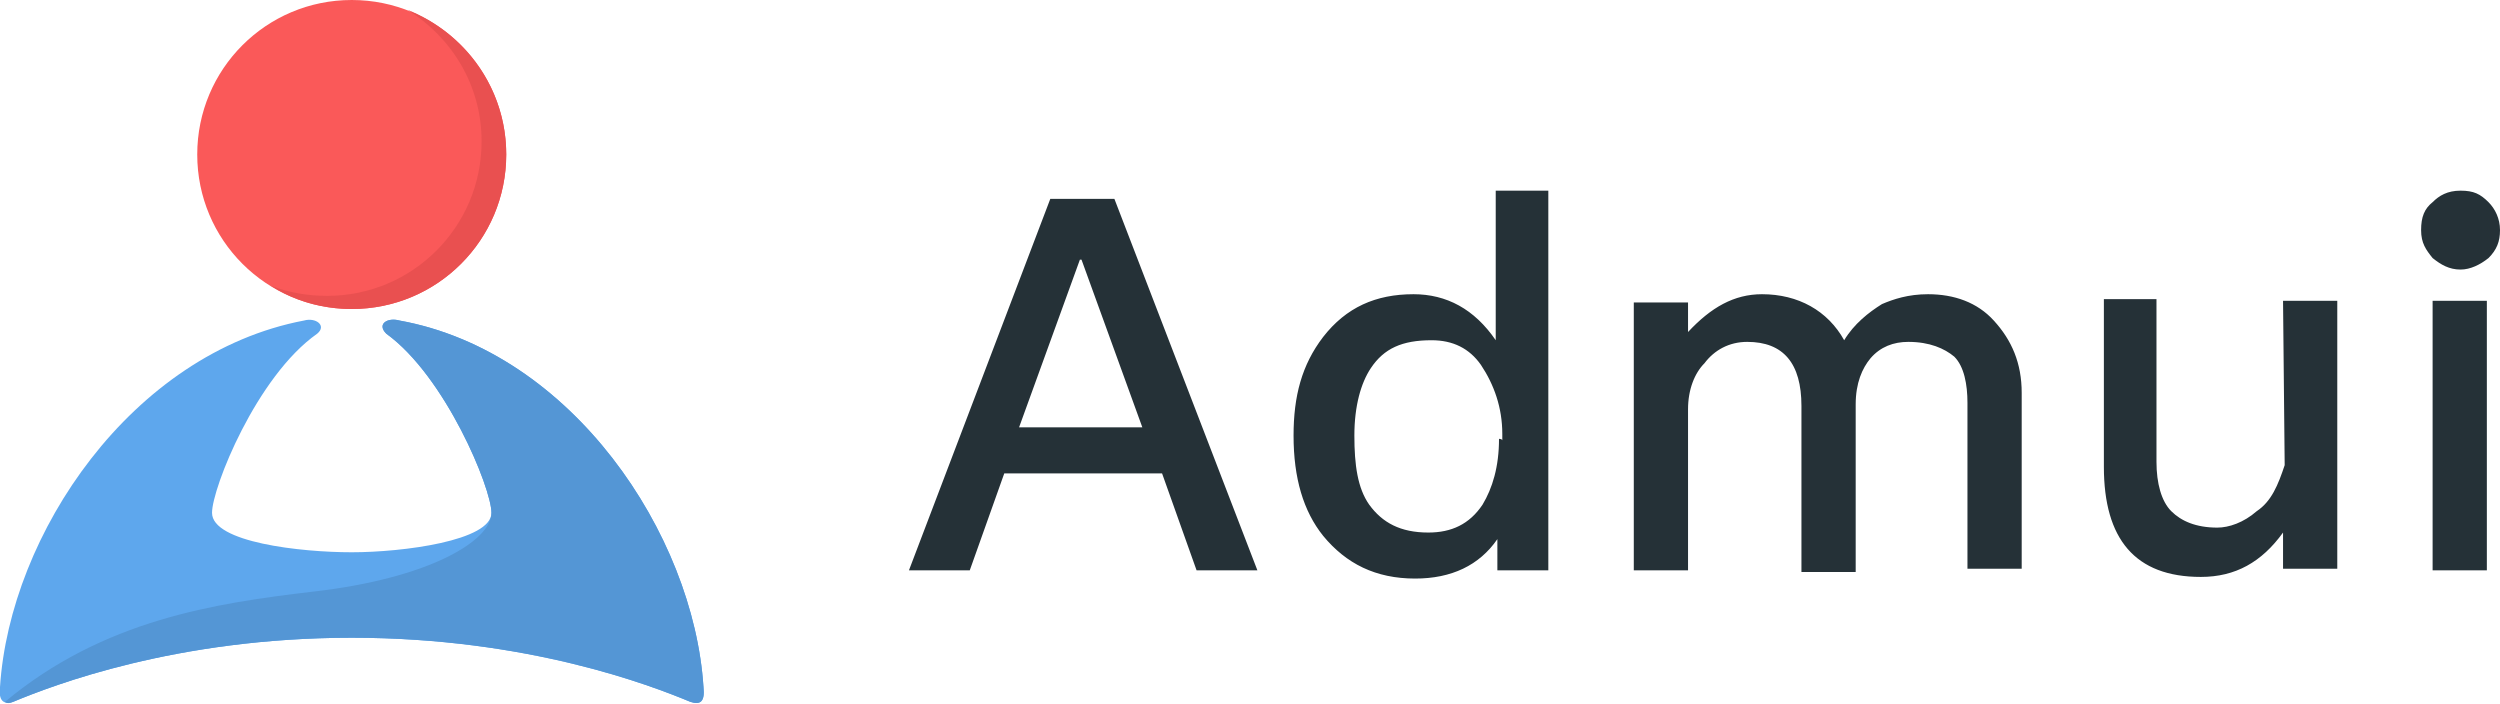
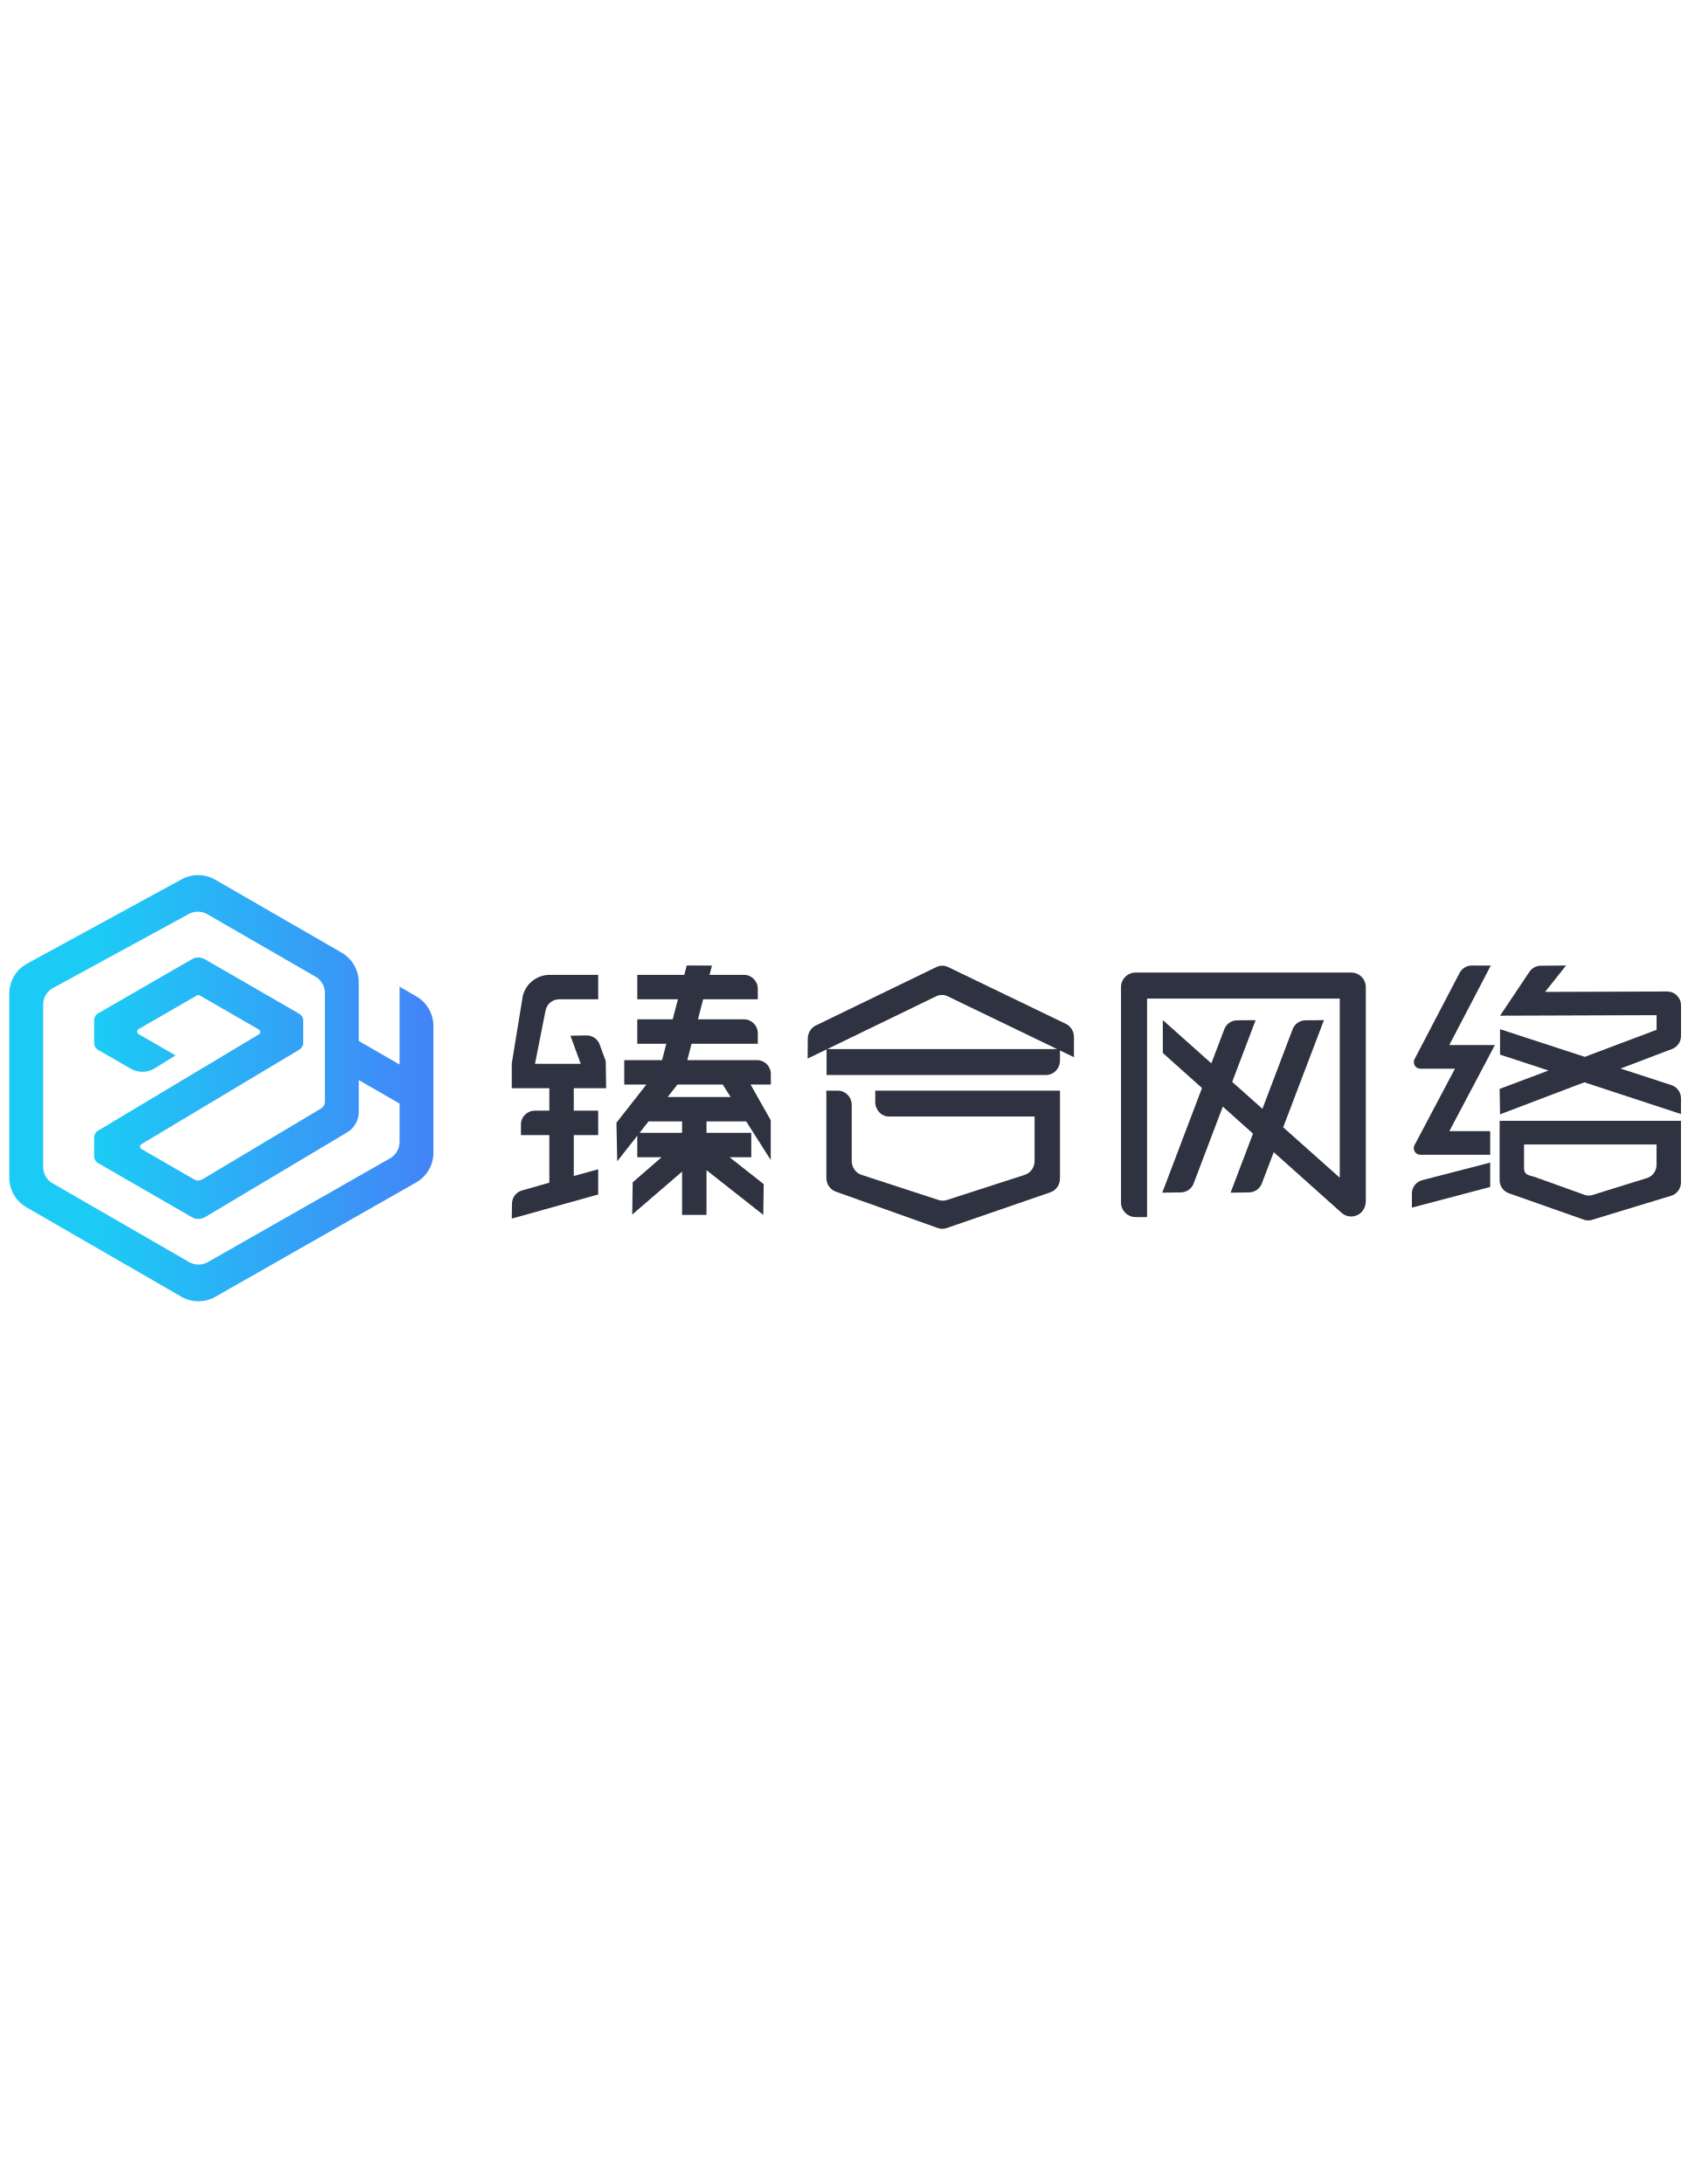
- <svg xmlns="http://www.w3.org/2000/svg" version="1.1" id="admui_logo" x="0px" y="0px" viewBox="0 0 152.1 42.8" style="enable-background:new 0 0 152.1 42.8;" xml:space="preserve">
-   <style type="text/css">
- 	.st0{fill:#253137;}
- 	.st1{fill:#5EA7ED;}
- 	.st2{fill:#5496D5;}
- 	.st3{fill:#FA5959;}
- 	.st4{fill:#E95050;}
- </style>
+ <svg xmlns="http://www.w3.org/2000/svg" version="1.1" id="admui_logo" x="0px" y="0px" width="612px" height="792px" viewBox="0 0 612 792" enable-background="new 0 0 612 792" xml:space="preserve">
  <g>
-     <g>
-       <path class="st0" d="M63.9,12.1l-8.6,22.6h3.7l2.1-5.9h9.6l2.1,5.9h3.7l-8.7-22.6H63.9z M62,26l3.7-10.2h0.1L69.5,26H62z M91,20.7    c-1.3-1.9-3-2.8-5-2.8c-2.3,0-4.1,0.8-5.5,2.6c-1.3,1.7-1.8,3.6-1.8,6c0,2.6,0.6,4.6,1.8,6.1c1.4,1.7,3.2,2.6,5.6,2.6    c2.2,0,3.9-0.8,5-2.4v1.9h3.1V11.6H91C91,11.5,91,20.7,91,20.7z M91.2,26.7c0,1.7-0.4,3-1,4c-0.8,1.2-1.9,1.7-3.3,1.7    c-1.7,0-2.8-0.6-3.6-1.7c-0.7-1-0.9-2.4-0.9-4.2s0.4-3.2,1-4.1c0.8-1.2,1.9-1.7,3.7-1.7c1.3,0,2.3,0.5,3,1.5    c0.8,1.2,1.3,2.6,1.3,4.2v0.4C91.4,26.7,91.2,26.7,91.2,26.7z M117.3,17.9c-1.2,0-2.1,0.3-2.8,0.6c-0.8,0.5-1.7,1.2-2.3,2.2    c-1-1.8-2.8-2.8-5-2.8c-1.7,0-3.1,0.8-4.5,2.3v-1.8h-3.3v16.3h3.3v-9.8c0-1.2,0.4-2.2,1-2.8c0.6-0.8,1.5-1.3,2.6-1.3    c2.2,0,3.3,1.3,3.3,3.9v10.1h3.3V24.6c0-1.3,0.4-2.2,0.9-2.8c0.6-0.7,1.4-1,2.3-1c1.3,0,2.2,0.4,2.8,0.9c0.6,0.6,0.8,1.7,0.8,2.8    v10.1h3.3V23.9c0-1.8-0.6-3.2-1.7-4.4C120.3,18.4,118.9,17.9,117.3,17.9z M139,28.3c-0.4,1.2-0.8,2.2-1.7,2.8    c-0.8,0.7-1.7,1-2.4,1c-1.3,0-2.2-0.4-2.8-1c-0.6-0.6-0.9-1.7-0.9-3v-9.9H128v10.2c0,4.4,1.9,6.7,5.9,6.7c2.1,0,3.7-0.9,5-2.7v2.2    h3.3V18.3h-3.3L139,28.3C138.9,28.3,139,28.3,139,28.3z M149.7,16.4c0.6,0,1.2-0.3,1.7-0.7c0.5-0.5,0.7-1,0.7-1.7    c0-0.7-0.3-1.3-0.7-1.7c-0.5-0.5-0.9-0.7-1.7-0.7s-1.3,0.3-1.7,0.7c-0.5,0.4-0.7,0.9-0.7,1.7s0.3,1.2,0.7,1.7    C148.5,16.1,149,16.4,149.7,16.4z M148,34.7h3.3V18.3H148V34.7z" />
-     </g>
-     <g>
-       <path class="st1" d="M42,42.7c-2.4-1-9.9-3.9-20.6-3.9S3.2,41.7,0.8,42.7c-0.6,0.2-0.9-0.1-0.8-0.9c0.6-9.3,8-20.3,18.5-22.3    c0.7-0.2,1.4,0.3,0.8,0.8c-3.7,2.6-6.4,9.4-6.4,10.9c0,1.8,5.4,2.4,8.5,2.4s8.5-0.7,8.5-2.4c0-1.5-2.8-8.3-6.4-10.9    c-0.6-0.6,0.1-1,0.8-0.8c10.5,1.9,17.9,13,18.5,22.3C42.9,42.7,42.6,42.9,42,42.7z" />
-       <path class="st2" d="M42,42.7c-2.4-1-9.9-3.9-20.6-3.9S3.2,41.7,0.8,42.7c-0.2,0.1-0.4,0.1-0.5,0c6-5,12.8-6,18.7-6.7    c7.1-0.8,10.9-3.1,10.9-4.8c0-1.5-2.8-8.3-6.4-10.9c-0.6-0.6,0.1-1,0.8-0.8c10.5,1.9,17.9,13,18.5,22.3    C42.9,42.7,42.6,42.9,42,42.7z" />
-     </g>
-     <g>
-       <path class="st3" d="M21.4,0c5.2,0,9.4,4.2,9.4,9.4s-4.2,9.4-9.4,9.4S12,14.6,12,9.4S16.2,0,21.4,0z" />
-       <path class="st4" d="M30.8,9.4c0,5.2-4.2,9.4-9.4,9.4c-1.8,0-3.5-0.5-4.9-1.4c1.1,0.4,2.2,0.6,3.4,0.6c5.2,0,9.4-4.2,9.4-9.4    c0-3.4-1.8-6.3-4.5-8C28.3,2,30.8,5.4,30.8,9.4z" />
-     </g>
+     <linearGradient id="SVGID_1_" gradientUnits="userSpaceOnUse" x1="3.366" y1="394.62" x2="157.158" y2="394.62">
+       <stop offset="0.207" style="stop-color:#1CCBF5" />
+       <stop offset="1" style="stop-color:#4384F7" />
+     </linearGradient>
+     <path fill="url(#SVGID_1_)" d="M150.985,361.336l-6.108-3.543v28.236l-14.798-8.543v-21.282c0-4.413-2.374-8.526-6.196-10.732   L78.032,319c-3.714-2.146-8.363-2.201-12.129-0.148L9.826,349.43c-3.984,2.173-6.459,6.341-6.459,10.88v66.754   c0,4.413,2.374,8.526,6.195,10.732l56.188,32.439c1.909,1.102,4.052,1.653,6.196,1.653c2.119,0,4.239-0.539,6.132-1.617   l72.821-41.474c3.861-2.198,6.259-6.324,6.259-10.768v-45.975C157.158,367.653,154.792,363.546,150.985,361.336z M144.877,414.15   c0,2.433-1.313,4.693-3.428,5.896l-66.123,37.658c-2.086,1.188-4.675,1.18-6.751-0.02l-49.534-28.598   c-2.092-1.208-3.393-3.46-3.393-5.876v-58.937c0-2.485,1.355-4.768,3.537-5.957l49.31-26.888c1.006-0.548,2.126-0.822,3.246-0.822   c1.176,0,2.353,0.302,3.394,0.903l39.268,22.672c2.092,1.208,3.393,3.459,3.393,5.875v39.427c0,1.034-0.551,2.004-1.439,2.534   l-42.999,25.653c-0.916,0.546-2.061,0.554-2.986,0.021l-19.057-11.003c-0.461-0.266-0.515-0.708-0.516-0.885   c-0.001-0.177,0.045-0.62,0.502-0.894l57.269-34.297c0.841-0.503,1.363-1.426,1.363-2.405v-8.14c0-0.998-0.537-1.929-1.401-2.428   l-34.247-19.773c-1.457-0.841-3.265-0.841-4.721,0l-34.021,19.641c-0.864,0.499-1.401,1.43-1.401,2.428v8.354   c0,1.001,0.538,1.932,1.404,2.429l11.831,6.813c2.737,1.576,6.101,1.52,8.783-0.145l7.497-4.654l-13.429-7.732   c-0.466-0.269-0.517-0.715-0.517-0.894c0-0.179,0.05-0.625,0.516-0.894l21.183-12.23c0.318-0.182,0.714-0.183,1.032,0   l21.393,12.351c0.461,0.266,0.515,0.708,0.516,0.886c0.002,0.177-0.044,0.619-0.501,0.893l-58.343,34.941   c-0.841,0.503-1.363,1.426-1.363,2.405v6.876c0,0.998,0.537,1.929,1.401,2.428l34.034,19.649c1.48,0.854,3.31,0.841,4.779-0.035   l51.551-30.755c2.573-1.535,4.173-4.351,4.173-7.348v-11.607l14.798,8.543V414.15z" />
+     <path fill="#2F3240" d="M339.539,350.682l-43.733,21.195c-1.763,0.855-2.897,2.698-2.912,4.732l-0.053,7.274l6.868-3.329v9.271   l79.612-0.001c2.773,0,5.022-2.354,5.022-5.259v-3.625l5.067,2.445v-7.314c0-2.052-1.14-3.917-2.921-4.776l-42.74-20.618   C342.413,350.034,340.874,350.035,339.539,350.682z M299.952,380.437l39.475-19.135c1.335-0.647,2.875-0.649,4.211-0.004   l39.657,19.138L299.952,380.437z" />
+     <path fill="#2F3240" d="M219.782,394.634l-0.146-9.845l-2.204-6.02c-0.738-2.017-2.677-3.341-4.824-3.294l-5.769,0.124   l3.727,10.177h-16.583l3.832-19.352c0.466-2.352,2.529-4.046,4.926-4.046h14.162v-8.858h-17.591c-4.599,0-8.61,3.123-9.737,7.581   l-4.007,24.529v9.004l13.619,0v8.134h-5.275c-2.773,0-5.022,2.248-5.022,5.022v3.836h10.297v17.251l-9.85,2.81   c-2.158,0.591-3.665,2.538-3.696,4.776l-0.074,5.444l31.335-8.743v-9.136l-8.858,2.425v-14.827h8.858v-8.858h-8.858v-8.134   L219.782,394.634z" />
+     <path fill="#2F3240" d="M511.944,437.933l28.387-7.499v-8.836l-24.622,6.367c-2.216,0.573-3.765,2.573-3.765,4.862V437.933z" />
+     <path fill="#2F3240" d="M250.756,378.506h24.019v-3.836c0-2.773-2.248-5.022-5.022-5.022h-16.688l1.896-7.27h19.814v-3.836   c0-2.773-2.248-5.022-5.022-5.022h-12.482l0.88-3.374l-9.149-0.022l-0.885,3.395h-17.041v8.858h14.731l-1.896,7.27h-12.836v8.858   h10.526l-1.547,5.932h-13.703v8.858h8.025l-10.856,13.847l0.286,13.992l7.27-9.272v7.795h8.821l-10.482,9.087l-0.175,11.691   l18.076-15.553v15.676h8.858v-16.205l20.584,16.205l0.157-11.151l-12.385-9.749h7.881V410.8h-16.238v-4.132h14.388l8.901,13.988   V406.24l-7.303-12.944h7.34v-3.836c0-2.773-2.248-5.022-5.022-5.022h-25.267L250.756,378.506z M247.316,410.8h-15.407l3.24-4.132   h12.167V410.8z M264.925,397.81h-22.832l3.54-4.515h16.419L264.925,397.81z" />
+     <path fill="#2F3240" d="M489.937,352.681h-78.169c-2.927,0-5.299,2.372-5.299,5.299v78.082c0,2.926,2.372,5.298,5.298,5.298h4.152   v-79.228h69.865v64.949l-20.511-18.274l14.778-38.863L473.35,370c-2.071,0.017-3.919,1.304-4.654,3.24l-10.952,28.859l-10.96-9.764   l8.496-22.389L448.577,370c-2.071,0.017-3.919,1.303-4.654,3.24l-4.693,12.365l-17.608-15.688l0.02,11.944l14.192,12.692   l-14.404,37.956l6.75-0.097c2.06-0.029,3.892-1.314,4.623-3.24l10.576-27.87l10.949,9.792l-8.126,21.415l6.703-0.096   c2.058-0.03,3.89-1.312,4.622-3.236l4.32-11.359l24.741,22.126c1.719,1.403,4.078,1.598,6.025,0.466   c1.692-0.984,2.622-2.903,2.622-4.861l0-77.568C495.236,355.053,492.863,352.681,489.937,352.681z" />
+     <path fill="#2F3240" d="M525.491,378.984l15.058-28.827l-6.856-0.022c-1.876-0.006-3.599,1.034-4.467,2.697l-16.312,31.227   c-0.83,1.589,0.323,3.492,2.116,3.492h12.521l-14.648,27.705c-0.841,1.59,0.312,3.503,2.11,3.503h25.317v-8.567h-14.802   l16.499-31.207H525.491z" />
+     <path fill="#2F3240" d="M609.526,364.572c0-2.78-2.259-5.031-5.039-5.022l-44.253,0.153l7.61-9.578l-9.161,0.077   c-1.661,0.014-3.207,0.848-4.131,2.228l-10.646,15.899l56.762-0.197v5.315l-26.032,9.805l-30.73-10.029v9.215l17.568,5.772   l-17.719,6.673l0.151,9.214l30.57-11.615l35.026,11.508l0.007-5.706c0.003-2.175-1.396-4.105-3.464-4.78l-18.428-6.014l18.67-7.094   c1.949-0.741,3.238-2.609,3.238-4.694V364.572z" />
+     <path fill="#2F3240" d="M543.755,427.988c0,2.239,1.483,4.208,3.635,4.827l27.089,9.553c0.838,0.241,1.723,0.259,2.57,0.054   l28.621-8.714c2.252-0.546,3.838-2.563,3.838-4.88v-22.368h-65.753V427.988z M552.613,415.026h48.037v7.421   c0,2.357-1.639,4.397-3.941,4.904l-19.552,6.081c-0.779,0.172-1.588,0.155-2.359-0.048l-18.442-6.627   c-2.206-0.581-3.743-0.804-3.743-3.085V415.026z" />
+     <path fill="#2F3240" d="M317.358,395.512v4.13c0,2.904,2.248,5.259,5.022,5.259l52.756-0.001l0,16.11   c0,2.307-1.435,4.344-3.54,5.025l-28.269,9.142c-0.97,0.314-2.007,0.312-2.976-0.004l-27.985-9.131   c-2.098-0.685-3.528-2.719-3.528-5.021l0-13.897h0v-6.353c0-2.904-2.248-5.259-5.022-5.258l-4.186,0l0,31.634   c0,2.251,1.368,4.252,3.402,4.978l37.019,13.205c1.033,0.369,2.153,0.375,3.19,0.017l37.651-12.984   c2.059-0.71,3.451-2.724,3.451-4.995l0-31.856L317.358,395.512z" />
  </g>
</svg>
